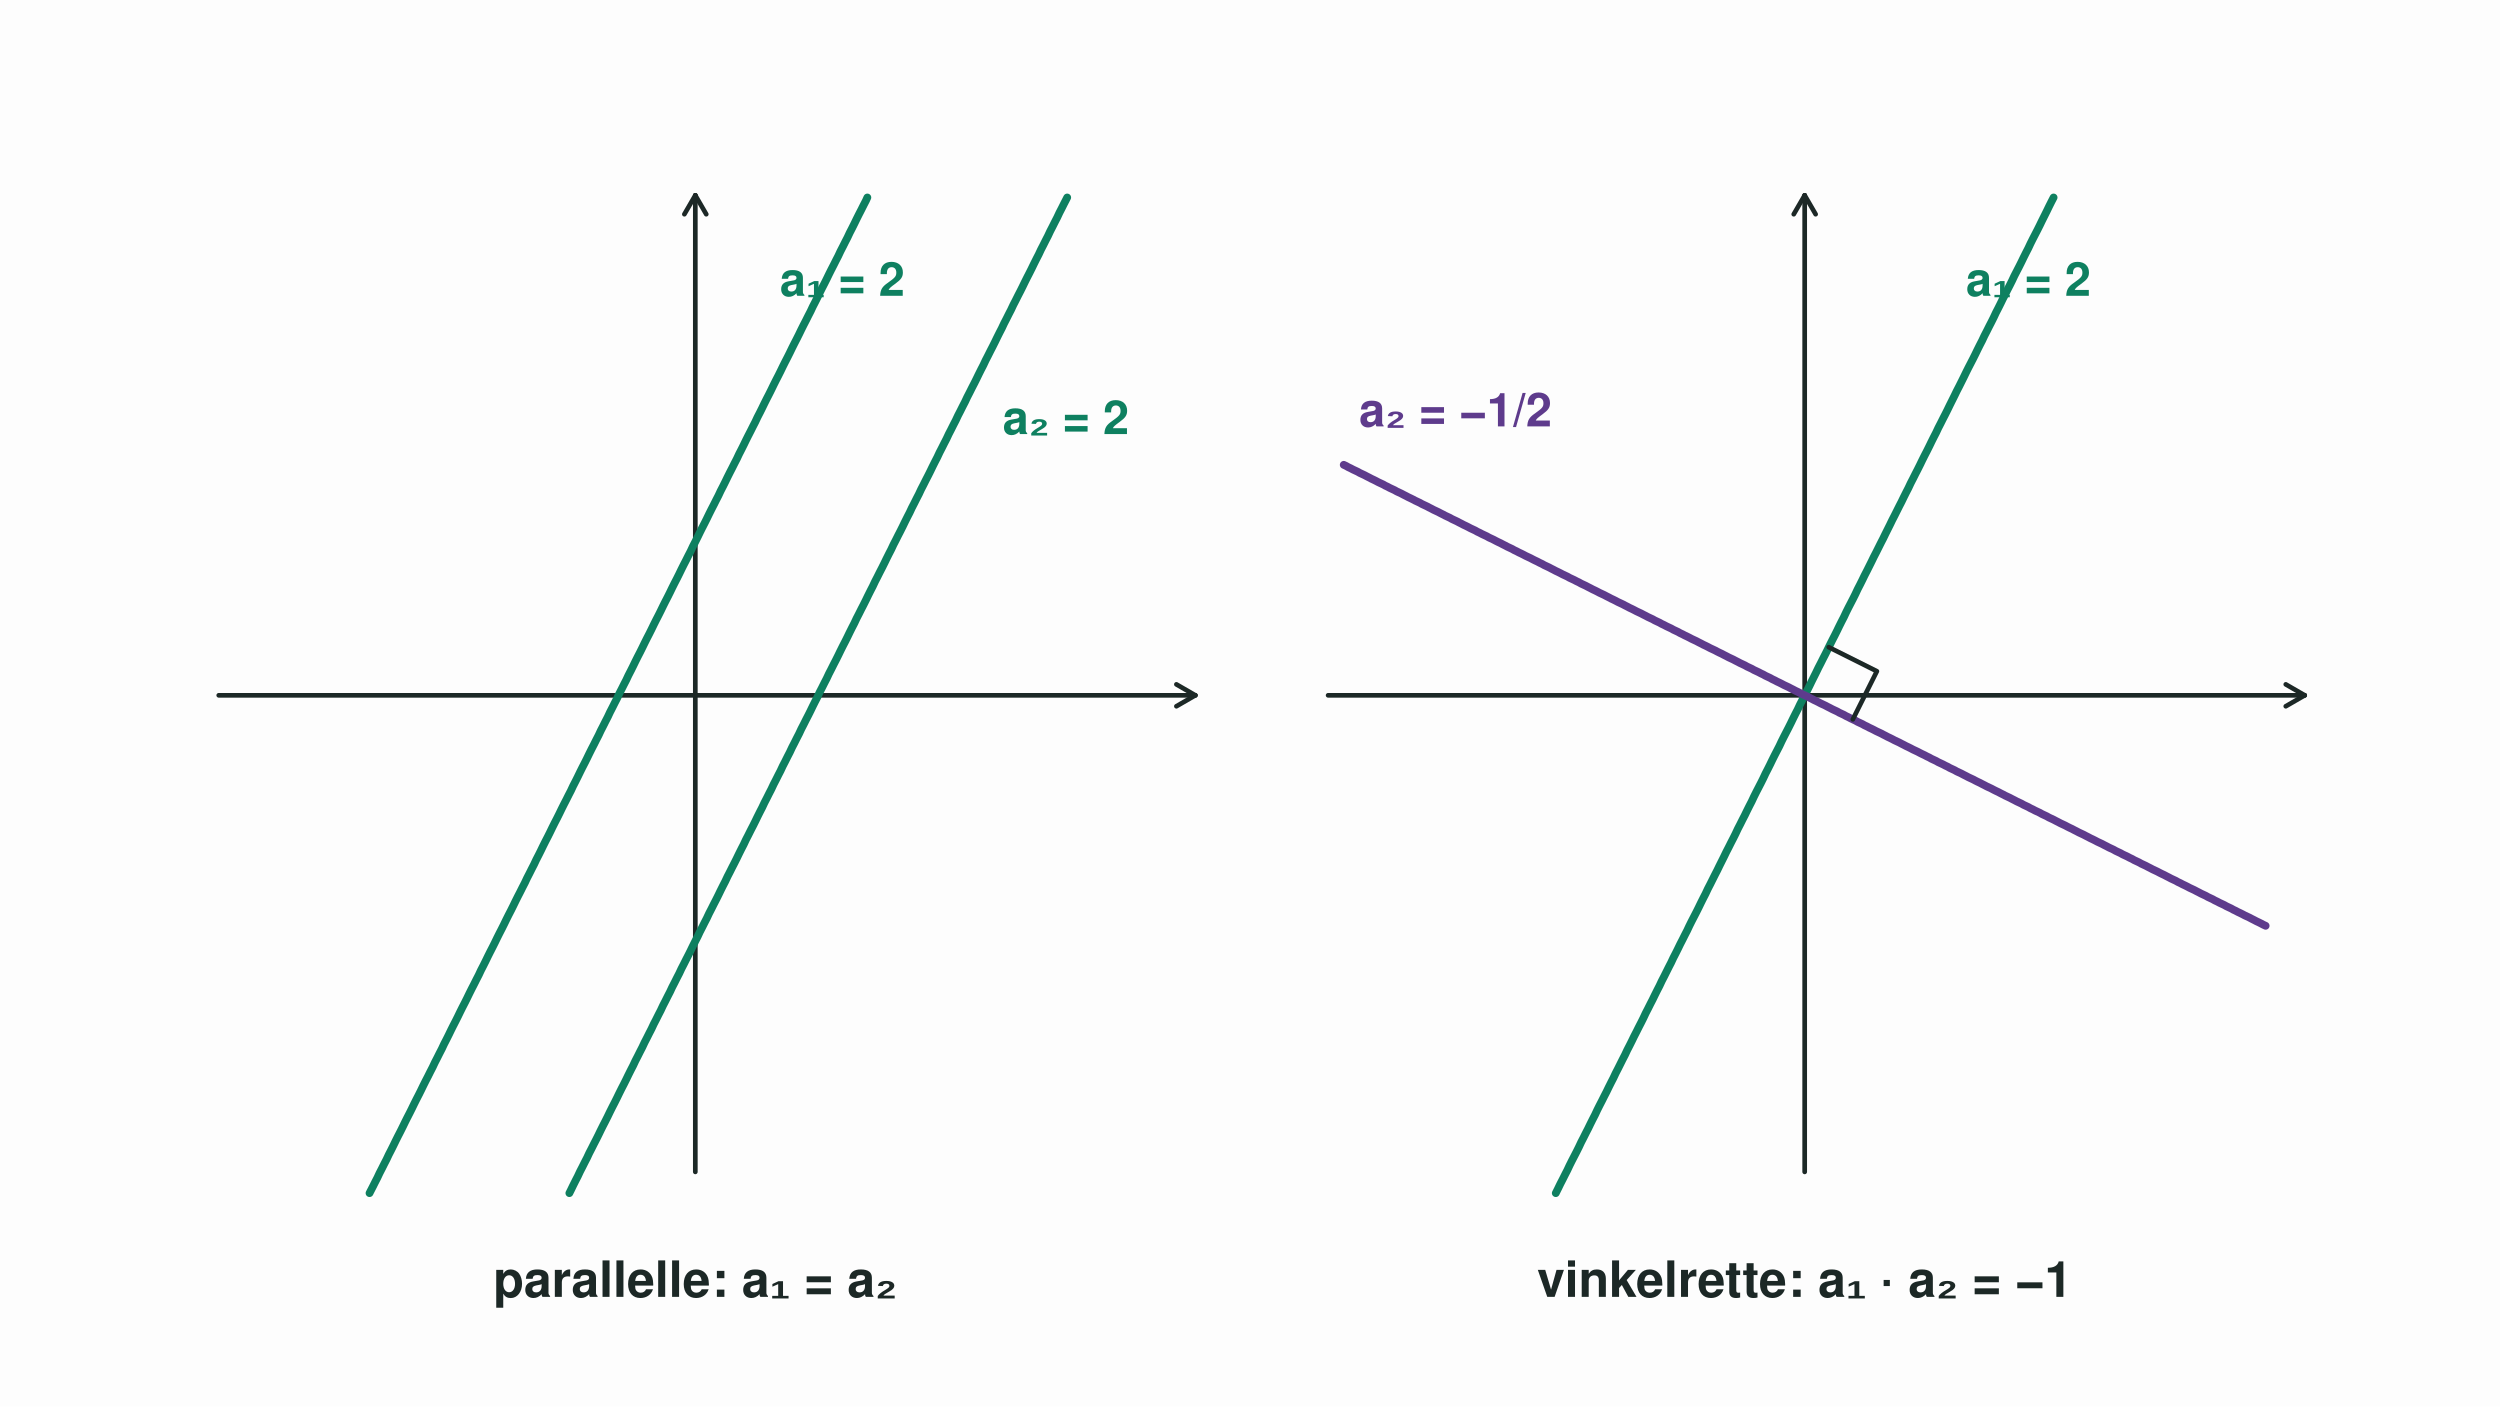
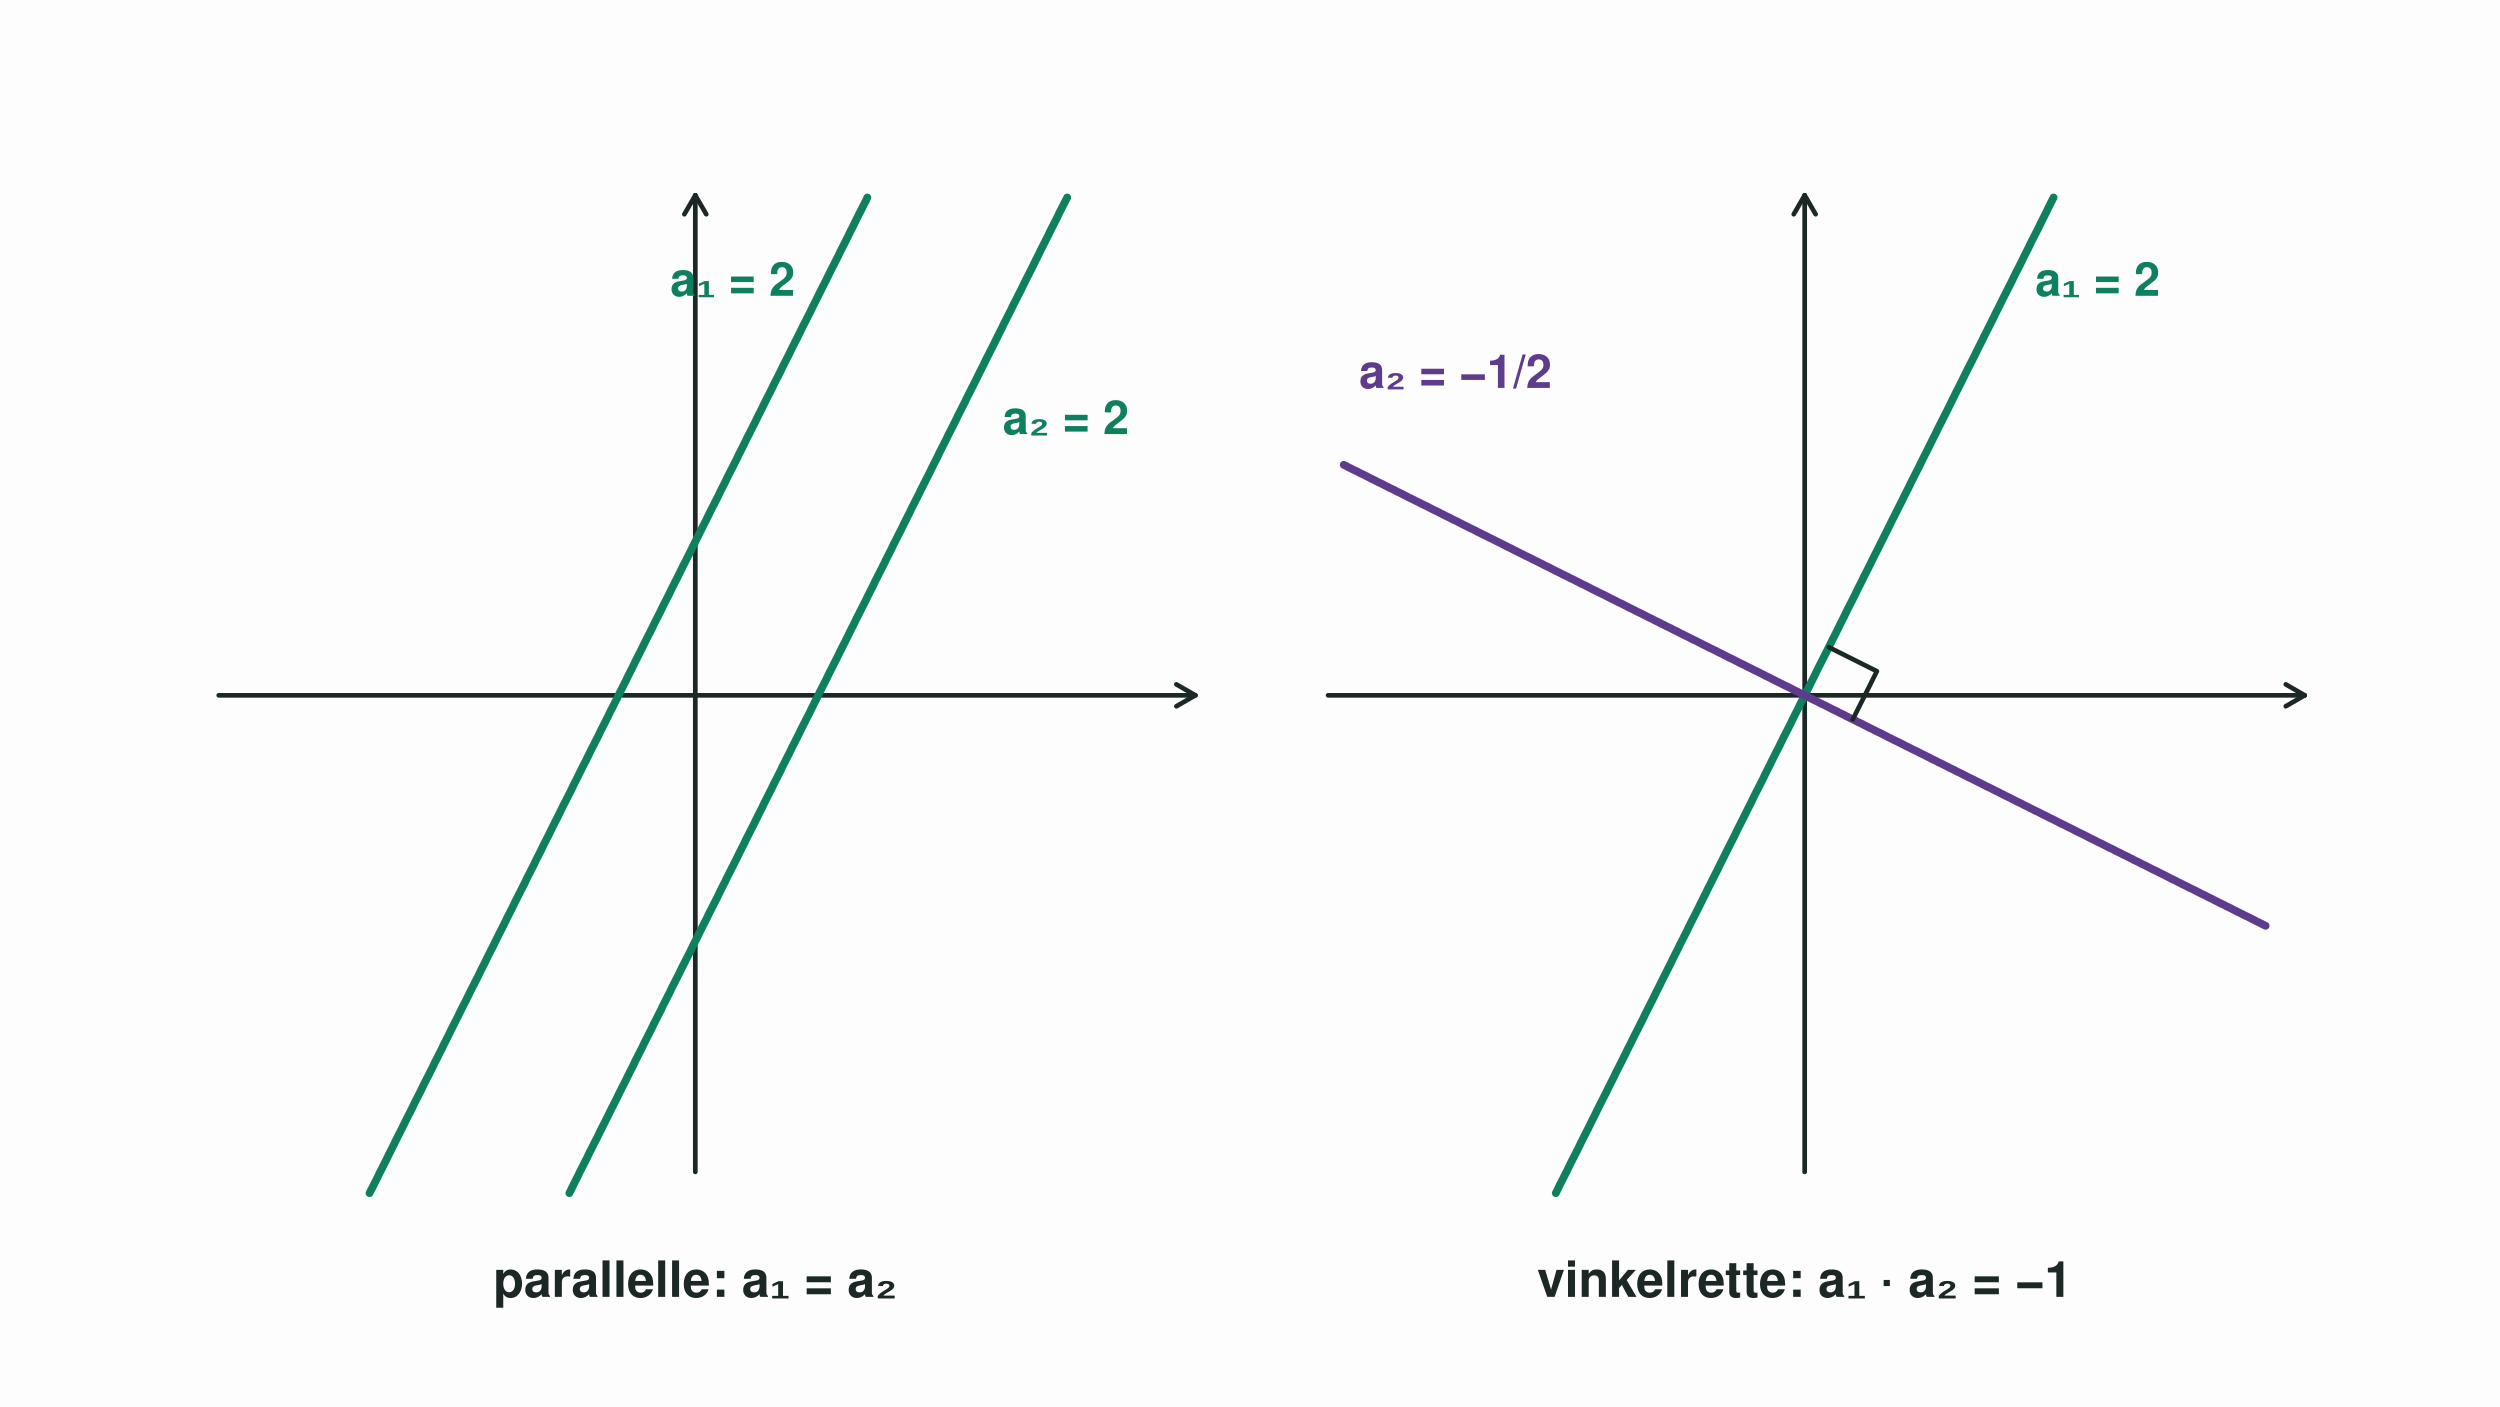
<svg xmlns="http://www.w3.org/2000/svg" viewBox="0 0 1600 900" width="1600" height="900" role="img">
  <rect width="1600" height="900" fill="#FDFDFD" />
  <line x1="140.0" y1="445.0" x2="765.0" y2="445.0" stroke="#1C2826" stroke-width="3" opacity="1" stroke-linecap="round" />
  <line x1="765.0" y1="445.0" x2="752.9" y2="452.0" stroke="#1C2826" stroke-width="3" opacity="1" stroke-linecap="round" />
  <line x1="765.0" y1="445.0" x2="752.9" y2="438.0" stroke="#1C2826" stroke-width="3" opacity="1" stroke-linecap="round" />
  <line x1="445.0" y1="750.0" x2="445.0" y2="125.0" stroke="#1C2826" stroke-width="3" opacity="1" stroke-linecap="round" />
  <line x1="445.0" y1="125.0" x2="452.0" y2="137.1" stroke="#1C2826" stroke-width="3" opacity="1" stroke-linecap="round" />
  <line x1="445.0" y1="125.0" x2="438.0" y2="137.1" stroke="#1C2826" stroke-width="3" opacity="1" stroke-linecap="round" />
  <path d="M 236.5,763.6 L 237.0,762.6 L 238.5,759.7 L 240.0,756.7 L 241.5,753.8 L 242.9,750.8 L 244.4,747.9 L 245.9,744.9 L 247.4,742.0 L 248.8,739.0 L 250.3,736.1 L 251.8,733.1 L 253.2,730.2 L 254.7,727.2 L 256.2,724.3 L 257.7,721.3 L 259.1,718.4 L 260.6,715.4 L 262.1,712.5 L 263.6,709.5 L 265.0,706.6 L 266.5,703.6 L 268.0,700.7 L 269.5,697.7 L 270.9,694.8 L 272.4,691.8 L 273.9,688.9 L 275.4,685.9 L 276.9,683.0 L 278.3,680.0 L 279.8,677.1 L 281.3,674.1 L 282.8,671.2 L 284.2,668.2 L 285.7,665.3 L 287.2,662.3 L 288.6,659.4 L 290.1,656.4 L 291.6,653.5 L 293.1,650.5 L 294.5,647.6 L 296.0,644.6 L 297.5,641.7 L 299.0,638.7 L 300.4,635.8 L 301.9,632.8 L 303.4,629.9 L 304.9,626.9 L 306.4,624.0 L 307.8,621.0 L 309.3,618.1 L 310.8,615.1 L 312.2,612.2 L 313.7,609.2 L 315.2,606.3 L 316.7,603.3 L 318.1,600.4 L 319.6,597.4 L 321.1,594.5 L 322.6,591.5 L 324.0,588.6 L 325.5,585.6 L 327.0,582.7 L 328.5,579.7 L 329.9,576.8 L 331.4,573.8 L 332.9,570.9 L 334.4,567.9 L 335.9,565.0 L 337.3,562.0 L 338.8,559.1 L 340.3,556.1 L 341.8,553.2 L 343.2,550.2 L 344.7,547.3 L 346.2,544.3 L 347.6,541.4 L 349.1,538.4 L 350.6,535.5 L 352.1,532.5 L 353.5,529.6 L 355.0,526.6 L 356.5,523.7 L 358.0,520.7 L 359.4,517.8 L 360.9,514.8 L 362.4,511.9 L 363.9,508.9 L 365.4,506.0 L 366.8,503.0 L 368.3,500.1 L 369.8,497.1 L 371.2,494.2 L 372.7,491.2 L 374.2,488.3 L 375.7,485.3 L 377.1,482.4 L 378.6,479.4 L 380.1,476.5 L 381.6,473.5 L 383.1,470.6 L 384.5,467.6 L 386.0,464.7 L 387.5,461.7 L 389.0,458.8 L 390.4,455.8 L 391.9,452.9 L 393.4,449.9 L 394.9,447.0 L 396.3,444.0 L 397.8,441.1 L 399.3,438.1 L 400.8,435.2 L 402.2,432.2 L 403.7,429.3 L 405.2,426.3 L 406.6,423.4 L 408.1,420.4 L 409.6,417.5 L 411.1,414.5 L 412.5,411.6 L 414.0,408.6 L 415.5,405.7 L 417.0,402.7 L 418.4,399.8 L 419.9,396.8 L 421.4,393.9 L 422.9,390.9 L 424.3,388.0 L 425.8,385.0 L 427.3,382.1 L 428.8,379.1 L 430.2,376.2 L 431.7,373.2 L 433.2,370.3 L 434.7,367.3 L 436.1,364.4 L 437.6,361.4 L 439.1,358.5 L 440.6,355.5 L 442.1,352.6 L 443.5,349.6 L 445.0,346.7 L 446.5,343.7 L 447.9,340.8 L 449.4,337.8 L 450.9,334.9 L 452.4,331.9 L 453.8,329.0 L 455.3,326.0 L 456.8,323.1 L 458.3,320.1 L 459.8,317.2 L 461.2,314.2 L 462.7,311.3 L 464.2,308.3 L 465.6,305.4 L 467.1,302.4 L 468.6,299.5 L 470.1,296.5 L 471.6,293.6 L 473.0,290.6 L 474.5,287.7 L 476.0,284.7 L 477.4,281.8 L 478.9,278.8 L 480.4,275.9 L 481.9,272.9 L 483.4,270.0 L 484.8,267.0 L 486.3,264.1 L 487.8,261.1 L 489.2,258.2 L 490.7,255.2 L 492.2,252.3 L 493.7,249.3 L 495.1,246.4 L 496.6,243.4 L 498.1,240.5 L 499.6,237.5 L 501.0,234.6 L 502.5,231.6 L 504.0,228.7 L 505.5,225.7 L 506.9,222.8 L 508.4,219.8 L 509.9,216.9 L 511.4,213.9 L 512.8,211.0 L 514.3,208.0 L 515.8,205.1 L 517.3,202.1 L 518.8,199.2 L 520.2,196.2 L 521.7,193.3 L 523.2,190.3 L 524.6,187.4 L 526.1,184.4 L 527.6,181.5 L 529.1,178.5 L 530.5,175.6 L 532.0,172.6 L 533.5,169.7 L 535.0,166.7 L 536.5,163.8 L 537.9,160.8 L 539.4,157.9 L 540.9,154.9 L 542.4,152.0 L 543.8,149.0 L 545.3,146.1 L 546.8,143.1 L 548.2,140.2 L 549.7,137.2 L 551.2,134.3 L 552.7,131.3 L 554.2,128.4 L 555.1,126.4" fill="none" stroke="#0E8060" stroke-width="5" opacity="1" stroke-linejoin="round" stroke-linecap="round" />
  <path d="M 364.4,763.6 L 365.4,761.6 L 366.8,758.7 L 368.3,755.7 L 369.8,752.8 L 371.2,749.8 L 372.7,746.9 L 374.2,743.9 L 375.7,741.0 L 377.1,738.0 L 378.6,735.1 L 380.1,732.1 L 381.6,729.2 L 383.1,726.2 L 384.5,723.3 L 386.0,720.3 L 387.5,717.4 L 389.0,714.4 L 390.4,711.5 L 391.9,708.5 L 393.4,705.6 L 394.9,702.6 L 396.3,699.7 L 397.8,696.7 L 399.3,693.8 L 400.8,690.8 L 402.2,687.9 L 403.7,684.9 L 405.2,682.0 L 406.6,679.0 L 408.1,676.1 L 409.6,673.1 L 411.1,670.2 L 412.5,667.2 L 414.0,664.3 L 415.5,661.3 L 417.0,658.4 L 418.4,655.4 L 419.9,652.5 L 421.4,649.5 L 422.9,646.6 L 424.3,643.6 L 425.8,640.7 L 427.3,637.7 L 428.8,634.8 L 430.2,631.8 L 431.7,628.9 L 433.2,625.9 L 434.7,623.0 L 436.1,620.0 L 437.6,617.1 L 439.1,614.1 L 440.6,611.2 L 442.1,608.2 L 443.5,605.3 L 445.0,602.3 L 446.5,599.4 L 447.9,596.4 L 449.4,593.5 L 450.9,590.5 L 452.4,587.6 L 453.8,584.6 L 455.3,581.7 L 456.8,578.7 L 458.3,575.8 L 459.8,572.8 L 461.2,569.9 L 462.7,566.9 L 464.2,564.0 L 465.6,561.0 L 467.1,558.1 L 468.6,555.1 L 470.1,552.2 L 471.6,549.2 L 473.0,546.3 L 474.5,543.3 L 476.0,540.4 L 477.4,537.4 L 478.9,534.5 L 480.4,531.5 L 481.9,528.6 L 483.4,525.6 L 484.8,522.7 L 486.3,519.7 L 487.8,516.8 L 489.2,513.8 L 490.7,510.9 L 492.2,507.9 L 493.7,505.0 L 495.1,502.0 L 496.6,499.1 L 498.1,496.1 L 499.6,493.2 L 501.0,490.2 L 502.5,487.3 L 504.0,484.3 L 505.5,481.4 L 506.9,478.4 L 508.4,475.5 L 509.9,472.5 L 511.4,469.6 L 512.8,466.6 L 514.3,463.7 L 515.8,460.7 L 517.3,457.8 L 518.8,454.8 L 520.2,451.9 L 521.7,448.9 L 523.2,446.0 L 524.6,443.0 L 526.1,440.1 L 527.6,437.1 L 529.1,434.2 L 530.5,431.2 L 532.0,428.3 L 533.5,425.3 L 535.0,422.4 L 536.5,419.4 L 537.9,416.5 L 539.4,413.5 L 540.9,410.6 L 542.4,407.6 L 543.8,404.7 L 545.3,401.7 L 546.8,398.8 L 548.2,395.8 L 549.7,392.9 L 551.2,389.9 L 552.7,387.0 L 554.2,384.0 L 555.6,381.1 L 557.1,378.1 L 558.6,375.2 L 560.0,372.2 L 561.5,369.3 L 563.0,366.3 L 564.5,363.4 L 566.0,360.4 L 567.4,357.5 L 568.9,354.5 L 570.4,351.6 L 571.8,348.6 L 573.3,345.7 L 574.8,342.7 L 576.3,339.8 L 577.8,336.8 L 579.2,333.9 L 580.7,330.9 L 582.2,328.0 L 583.6,325.0 L 585.1,322.1 L 586.6,319.1 L 588.1,316.2 L 589.5,313.2 L 591.0,310.3 L 592.5,307.3 L 594.0,304.4 L 595.5,301.4 L 596.9,298.5 L 598.4,295.5 L 599.9,292.6 L 601.3,289.6 L 602.8,286.7 L 604.3,283.7 L 605.8,280.8 L 607.2,277.8 L 608.7,274.9 L 610.2,271.9 L 611.7,269.0 L 613.1,266.0 L 614.6,263.1 L 616.1,260.1 L 617.6,257.2 L 619.0,254.2 L 620.5,251.3 L 622.0,248.3 L 623.5,245.4 L 625.0,242.4 L 626.4,239.5 L 627.9,236.5 L 629.4,233.6 L 630.8,230.6 L 632.3,227.7 L 633.8,224.7 L 635.3,221.8 L 636.8,218.8 L 638.2,215.9 L 639.7,212.9 L 641.2,210.0 L 642.6,207.0 L 644.1,204.1 L 645.6,201.1 L 647.1,198.2 L 648.5,195.2 L 650.0,192.3 L 651.5,189.3 L 653.0,186.4 L 654.5,183.4 L 655.9,180.5 L 657.4,177.5 L 658.9,174.6 L 660.4,171.6 L 661.8,168.7 L 663.3,165.7 L 664.8,162.8 L 666.2,159.8 L 667.7,156.9 L 669.2,153.9 L 670.7,151.0 L 672.1,148.0 L 673.6,145.1 L 675.1,142.1 L 676.6,139.2 L 678.0,136.2 L 679.5,133.3 L 681.0,130.3 L 682.5,127.4 L 683.0,126.4" fill="none" stroke="#0E8060" stroke-width="5" opacity="1" stroke-linejoin="round" stroke-linecap="round" />
-   <text x="499.1" y="189.3" font-family="system-ui, 'Segoe UI', Helvetica, Arial, sans-serif" font-size="30" fill="#0E8060" text-anchor="start" font-weight="bold">a₁ = 2</text>
+   <text x="508.9" y="189.3" font-family="system-ui, 'Segoe UI', Helvetica, Arial, sans-serif" font-size="30" fill="#0E8060" text-anchor="end" font-weight="bold">a₁ = 2</text>
  <text x="641.7" y="277.8" font-family="system-ui, 'Segoe UI', Helvetica, Arial, sans-serif" font-size="30" fill="#0E8060" text-anchor="start" font-weight="bold">a₂ = 2</text>
  <text x="445.0" y="830.0" font-family="system-ui, 'Segoe UI', Helvetica, Arial, sans-serif" font-size="32" fill="#1C2826" text-anchor="middle" font-weight="bold">parallelle: a₁ = a₂</text>
  <line x1="850.0" y1="445.0" x2="1475.0" y2="445.0" stroke="#1C2826" stroke-width="3" opacity="1" stroke-linecap="round" />
  <line x1="1475.0" y1="445.0" x2="1462.9" y2="452.0" stroke="#1C2826" stroke-width="3" opacity="1" stroke-linecap="round" />
  <line x1="1475.0" y1="445.0" x2="1462.9" y2="438.0" stroke="#1C2826" stroke-width="3" opacity="1" stroke-linecap="round" />
  <line x1="1155.0" y1="750.0" x2="1155.0" y2="125.0" stroke="#1C2826" stroke-width="3" opacity="1" stroke-linecap="round" />
  <line x1="1155.0" y1="125.0" x2="1162.0" y2="137.1" stroke="#1C2826" stroke-width="3" opacity="1" stroke-linecap="round" />
  <line x1="1155.0" y1="125.0" x2="1148.0" y2="137.1" stroke="#1C2826" stroke-width="3" opacity="1" stroke-linecap="round" />
  <path d="M 995.7,763.6 L 995.7,763.6 L 997.2,760.6 L 998.6,757.7 L 1000.1,754.8 L 1001.6,751.8 L 1003.1,748.9 L 1004.5,745.9 L 1006.0,742.9 L 1007.5,740.0 L 1009.0,737.1 L 1010.5,734.1 L 1011.9,731.1 L 1013.4,728.2 L 1014.9,725.2 L 1016.4,722.3 L 1017.8,719.4 L 1019.3,716.4 L 1020.8,713.5 L 1022.2,710.5 L 1023.7,707.5 L 1025.2,704.6 L 1026.7,701.6 L 1028.2,698.7 L 1029.6,695.8 L 1031.1,692.8 L 1032.6,689.9 L 1034.0,686.9 L 1035.5,684.0 L 1037.0,681.0 L 1038.5,678.0 L 1040.0,675.1 L 1041.4,672.1 L 1042.9,669.2 L 1044.4,666.2 L 1045.8,663.3 L 1047.3,660.4 L 1048.8,657.4 L 1050.3,654.5 L 1051.8,651.5 L 1053.2,648.5 L 1054.7,645.6 L 1056.2,642.6 L 1057.7,639.7 L 1059.1,636.8 L 1060.6,633.8 L 1062.1,630.9 L 1063.5,627.9 L 1065.0,625.0 L 1066.5,622.0 L 1068.0,619.0 L 1069.5,616.1 L 1070.9,613.1 L 1072.4,610.2 L 1073.9,607.2 L 1075.3,604.3 L 1076.8,601.4 L 1078.3,598.4 L 1079.8,595.5 L 1081.2,592.5 L 1082.7,589.5 L 1084.2,586.6 L 1085.7,583.7 L 1087.2,580.7 L 1088.6,577.8 L 1090.1,574.8 L 1091.6,571.9 L 1093.0,568.9 L 1094.5,566.0 L 1096.0,563.0 L 1097.5,560.0 L 1099.0,557.1 L 1100.4,554.2 L 1101.9,551.2 L 1103.4,548.2 L 1104.8,545.3 L 1106.3,542.4 L 1107.8,539.4 L 1109.3,536.5 L 1110.8,533.5 L 1112.2,530.5 L 1113.7,527.6 L 1115.2,524.6 L 1116.7,521.7 L 1118.1,518.8 L 1119.6,515.8 L 1121.1,512.9 L 1122.5,509.9 L 1124.0,506.9 L 1125.5,504.0 L 1127.0,501.1 L 1128.5,498.1 L 1129.9,495.1 L 1131.4,492.2 L 1132.9,489.2 L 1134.3,486.3 L 1135.8,483.3 L 1137.3,480.4 L 1138.8,477.5 L 1140.2,474.5 L 1141.7,471.5 L 1143.2,468.6 L 1144.7,465.7 L 1146.2,462.7 L 1147.6,459.8 L 1149.1,456.8 L 1150.6,453.9 L 1152.0,450.9 L 1153.5,448.0 L 1155.0,445.0 L 1156.5,442.1 L 1158.0,439.1 L 1159.4,436.2 L 1160.9,433.2 L 1162.4,430.2 L 1163.8,427.3 L 1165.3,424.4 L 1166.8,421.4 L 1168.3,418.5 L 1169.8,415.5 L 1171.2,412.6 L 1172.7,409.6 L 1174.2,406.7 L 1175.7,403.7 L 1177.1,400.8 L 1178.6,397.8 L 1180.1,394.9 L 1181.5,391.9 L 1183.0,388.9 L 1184.5,386.0 L 1186.0,383.1 L 1187.5,380.1 L 1188.9,377.1 L 1190.4,374.2 L 1191.9,371.2 L 1193.3,368.3 L 1194.8,365.4 L 1196.3,362.4 L 1197.8,359.4 L 1199.2,356.5 L 1200.7,353.6 L 1202.2,350.6 L 1203.7,347.6 L 1205.2,344.7 L 1206.6,341.8 L 1208.1,338.8 L 1209.6,335.8 L 1211.0,332.9 L 1212.5,330.0 L 1214.0,327.0 L 1215.5,324.0 L 1217.0,321.1 L 1218.4,318.2 L 1219.9,315.2 L 1221.4,312.3 L 1222.8,309.3 L 1224.3,306.4 L 1225.8,303.4 L 1227.3,300.5 L 1228.8,297.5 L 1230.2,294.6 L 1231.7,291.6 L 1233.2,288.7 L 1234.7,285.7 L 1236.1,282.8 L 1237.6,279.8 L 1239.1,276.9 L 1240.5,273.9 L 1242.0,271.0 L 1243.5,268.0 L 1245.0,265.1 L 1246.5,262.1 L 1247.9,259.2 L 1249.4,256.2 L 1250.9,253.2 L 1252.3,250.3 L 1253.8,247.4 L 1255.3,244.4 L 1256.8,241.4 L 1258.2,238.5 L 1259.7,235.5 L 1261.2,232.6 L 1262.7,229.7 L 1264.2,226.7 L 1265.6,223.8 L 1267.1,220.8 L 1268.6,217.9 L 1270.0,214.9 L 1271.5,212.0 L 1273.0,209.0 L 1274.5,206.1 L 1276.0,203.1 L 1277.4,200.1 L 1278.9,197.2 L 1280.4,194.2 L 1281.8,191.3 L 1283.3,188.4 L 1284.8,185.4 L 1286.3,182.5 L 1287.8,179.5 L 1289.2,176.5 L 1290.7,173.6 L 1292.2,170.7 L 1293.7,167.7 L 1295.1,164.8 L 1296.6,161.8 L 1298.1,158.9 L 1299.5,155.9 L 1301.0,152.9 L 1302.5,150.0 L 1304.0,147.1 L 1305.5,144.1 L 1306.9,141.2 L 1308.4,138.2 L 1309.9,135.2 L 1311.3,132.3 L 1312.8,129.3 L 1314.3,126.4 L 1314.3,126.4" fill="none" stroke="#0E8060" stroke-width="5" opacity="1" stroke-linejoin="round" stroke-linecap="round" />
  <path d="M 860.0,297.5 L 861.5,298.2 L 862.9,299.0 L 864.4,299.7 L 865.9,300.5 L 867.4,301.2 L 868.9,301.9 L 870.3,302.7 L 871.8,303.4 L 873.3,304.1 L 874.8,304.9 L 876.2,305.6 L 877.7,306.4 L 879.2,307.1 L 880.6,307.8 L 882.1,308.6 L 883.6,309.3 L 885.1,310.0 L 886.5,310.8 L 888.0,311.5 L 889.5,312.3 L 891.0,313.0 L 892.5,313.7 L 893.9,314.5 L 895.4,315.2 L 896.9,315.9 L 898.4,316.7 L 899.8,317.4 L 901.3,318.2 L 902.8,318.9 L 904.2,319.6 L 905.7,320.4 L 907.2,321.1 L 908.7,321.8 L 910.1,322.6 L 911.6,323.3 L 913.1,324.0 L 914.6,324.8 L 916.0,325.5 L 917.5,326.3 L 919.0,327.0 L 920.5,327.7 L 922.0,328.5 L 923.4,329.2 L 924.9,330.0 L 926.4,330.7 L 927.9,331.4 L 929.3,332.2 L 930.8,332.9 L 932.3,333.6 L 933.8,334.4 L 935.2,335.1 L 936.7,335.9 L 938.2,336.6 L 939.6,337.3 L 941.1,338.1 L 942.6,338.8 L 944.1,339.5 L 945.5,340.3 L 947.0,341.0 L 948.5,341.8 L 950.0,342.5 L 951.5,343.2 L 952.9,344.0 L 954.4,344.7 L 955.9,345.4 L 957.4,346.2 L 958.8,346.9 L 960.3,347.6 L 961.8,348.4 L 963.2,349.1 L 964.7,349.9 L 966.2,350.6 L 967.7,351.3 L 969.1,352.1 L 970.6,352.8 L 972.1,353.6 L 973.6,354.3 L 975.0,355.0 L 976.5,355.8 L 978.0,356.5 L 979.5,357.2 L 981.0,358.0 L 982.4,358.7 L 983.9,359.4 L 985.4,360.2 L 986.9,360.9 L 988.3,361.7 L 989.8,362.4 L 991.3,363.1 L 992.8,363.9 L 994.2,364.6 L 995.7,365.4 L 997.2,366.1 L 998.6,366.8 L 1000.1,367.6 L 1001.6,368.3 L 1003.1,369.0 L 1004.5,369.8 L 1006.0,370.5 L 1007.5,371.2 L 1009.0,372.0 L 1010.5,372.7 L 1011.9,373.5 L 1013.4,374.2 L 1014.9,374.9 L 1016.4,375.7 L 1017.8,376.4 L 1019.3,377.2 L 1020.8,377.9 L 1022.2,378.6 L 1023.7,379.4 L 1025.2,380.1 L 1026.7,380.8 L 1028.2,381.6 L 1029.6,382.3 L 1031.1,383.1 L 1032.6,383.8 L 1034.0,384.5 L 1035.5,385.3 L 1037.0,386.0 L 1038.5,386.7 L 1040.0,387.5 L 1041.4,388.2 L 1042.9,389.0 L 1044.4,389.7 L 1045.8,390.4 L 1047.3,391.2 L 1048.8,391.9 L 1050.3,392.6 L 1051.8,393.4 L 1053.2,394.1 L 1054.7,394.9 L 1056.2,395.6 L 1057.7,396.3 L 1059.1,397.1 L 1060.6,397.8 L 1062.1,398.5 L 1063.5,399.3 L 1065.0,400.0 L 1066.5,400.8 L 1068.0,401.5 L 1069.5,402.2 L 1070.9,403.0 L 1072.4,403.7 L 1073.9,404.4 L 1075.3,405.2 L 1076.8,405.9 L 1078.3,406.7 L 1079.8,407.4 L 1081.2,408.1 L 1082.7,408.9 L 1084.2,409.6 L 1085.7,410.3 L 1087.2,411.1 L 1088.6,411.8 L 1090.1,412.6 L 1091.6,413.3 L 1093.0,414.0 L 1094.5,414.8 L 1096.0,415.5 L 1097.5,416.2 L 1099.0,417.0 L 1100.4,417.7 L 1101.9,418.4 L 1103.4,419.2 L 1104.8,419.9 L 1106.3,420.7 L 1107.8,421.4 L 1109.3,422.1 L 1110.8,422.9 L 1112.2,423.6 L 1113.7,424.4 L 1115.2,425.1 L 1116.7,425.8 L 1118.1,426.6 L 1119.6,427.3 L 1121.1,428.0 L 1122.5,428.8 L 1124.0,429.5 L 1125.5,430.2 L 1127.0,431.0 L 1128.5,431.7 L 1129.9,432.5 L 1131.4,433.2 L 1132.9,433.9 L 1134.3,434.7 L 1135.8,435.4 L 1137.3,436.2 L 1138.8,436.9 L 1140.2,437.6 L 1141.7,438.4 L 1143.2,439.1 L 1144.7,439.8 L 1146.2,440.6 L 1147.6,441.3 L 1149.1,442.1 L 1150.6,442.8 L 1152.0,443.5 L 1153.5,444.3 L 1155.0,445.0 L 1156.5,445.7 L 1158.0,446.5 L 1159.4,447.2 L 1160.9,448.0 L 1162.4,448.7 L 1163.8,449.4 L 1165.3,450.2 L 1166.8,450.9 L 1168.3,451.6 L 1169.8,452.4 L 1171.2,453.1 L 1172.7,453.9 L 1174.2,454.6 L 1175.7,455.3 L 1177.1,456.1 L 1178.6,456.8 L 1180.1,457.5 L 1181.5,458.3 L 1183.0,459.0 L 1184.5,459.8 L 1186.0,460.5 L 1187.5,461.2 L 1188.9,462.0 L 1190.4,462.7 L 1191.9,463.4 L 1193.3,464.2 L 1194.8,464.9 L 1196.3,465.7 L 1197.8,466.4 L 1199.2,467.1 L 1200.7,467.9 L 1202.2,468.6 L 1203.7,469.3 L 1205.2,470.1 L 1206.6,470.8 L 1208.1,471.6 L 1209.6,472.3 L 1211.0,473.0 L 1212.5,473.8 L 1214.0,474.5 L 1215.5,475.2 L 1217.0,476.0 L 1218.4,476.7 L 1219.9,477.5 L 1221.4,478.2 L 1222.8,478.9 L 1224.3,479.7 L 1225.8,480.4 L 1227.3,481.1 L 1228.8,481.9 L 1230.2,482.6 L 1231.7,483.3 L 1233.2,484.1 L 1234.7,484.8 L 1236.1,485.6 L 1237.6,486.3 L 1239.1,487.0 L 1240.5,487.8 L 1242.0,488.5 L 1243.5,489.2 L 1245.0,490.0 L 1246.5,490.7 L 1247.9,491.5 L 1249.4,492.2 L 1250.9,492.9 L 1252.3,493.7 L 1253.8,494.4 L 1255.3,495.1 L 1256.8,495.9 L 1258.2,496.6 L 1259.7,497.4 L 1261.2,498.1 L 1262.7,498.8 L 1264.2,499.6 L 1265.6,500.3 L 1267.1,501.0 L 1268.6,501.8 L 1270.0,502.5 L 1271.5,503.3 L 1273.0,504.0 L 1274.5,504.7 L 1276.0,505.5 L 1277.4,506.2 L 1278.9,506.9 L 1280.4,507.7 L 1281.8,508.4 L 1283.3,509.2 L 1284.8,509.9 L 1286.3,510.6 L 1287.8,511.4 L 1289.2,512.1 L 1290.7,512.9 L 1292.2,513.6 L 1293.7,514.3 L 1295.1,515.1 L 1296.6,515.8 L 1298.1,516.5 L 1299.5,517.3 L 1301.0,518.0 L 1302.5,518.8 L 1304.0,519.5 L 1305.5,520.2 L 1306.9,521.0 L 1308.4,521.7 L 1309.9,522.4 L 1311.3,523.2 L 1312.8,523.9 L 1314.3,524.6 L 1315.8,525.4 L 1317.2,526.1 L 1318.7,526.9 L 1320.2,527.6 L 1321.7,528.3 L 1323.2,529.1 L 1324.6,529.8 L 1326.1,530.5 L 1327.6,531.3 L 1329.0,532.0 L 1330.5,532.8 L 1332.0,533.5 L 1333.5,534.2 L 1335.0,535.0 L 1336.4,535.7 L 1337.9,536.5 L 1339.4,537.2 L 1340.8,537.9 L 1342.3,538.7 L 1343.8,539.4 L 1345.3,540.1 L 1346.8,540.9 L 1348.2,541.6 L 1349.7,542.4 L 1351.2,543.1 L 1352.7,543.8 L 1354.1,544.6 L 1355.6,545.3 L 1357.1,546.0 L 1358.5,546.8 L 1360.0,547.5 L 1361.5,548.2 L 1363.0,549.0 L 1364.5,549.7 L 1365.9,550.5 L 1367.4,551.2 L 1368.9,551.9 L 1370.3,552.7 L 1371.8,553.4 L 1373.3,554.1 L 1374.8,554.9 L 1376.2,555.6 L 1377.7,556.4 L 1379.2,557.1 L 1380.7,557.8 L 1382.2,558.6 L 1383.6,559.3 L 1385.1,560.0 L 1386.6,560.8 L 1388.0,561.5 L 1389.5,562.3 L 1391.0,563.0 L 1392.5,563.7 L 1393.9,564.5 L 1395.4,565.2 L 1396.9,566.0 L 1398.4,566.7 L 1399.8,567.4 L 1401.3,568.2 L 1402.8,568.9 L 1404.3,569.6 L 1405.8,570.4 L 1407.2,571.1 L 1408.7,571.9 L 1410.2,572.6 L 1411.7,573.3 L 1413.1,574.1 L 1414.6,574.8 L 1416.1,575.5 L 1417.5,576.3 L 1419.0,577.0 L 1420.5,577.8 L 1422.0,578.5 L 1423.5,579.2 L 1424.9,580.0 L 1426.4,580.7 L 1427.9,581.4 L 1429.3,582.2 L 1430.8,582.9 L 1432.3,583.7 L 1433.8,584.4 L 1435.2,585.1 L 1436.7,585.9 L 1438.2,586.6 L 1439.7,587.3 L 1441.2,588.1 L 1442.6,588.8 L 1444.1,589.6 L 1445.6,590.3 L 1447.0,591.0 L 1448.5,591.8 L 1450.0,592.5" fill="none" stroke="#5E3B8C" stroke-width="5" opacity="1" stroke-linejoin="round" stroke-linecap="round" />
-   <text x="1258.2" y="189.3" font-family="system-ui, 'Segoe UI', Helvetica, Arial, sans-serif" font-size="30" fill="#0E8060" text-anchor="start" font-weight="bold">a₁ = 2</text>
-   <text x="869.8" y="272.9" font-family="system-ui, 'Segoe UI', Helvetica, Arial, sans-serif" font-size="30" fill="#5E3B8C" text-anchor="start" font-weight="bold">a₂ = −1/2</text>
+   <text x="1302.5" y="189.3" font-family="system-ui, 'Segoe UI', Helvetica, Arial, sans-serif" font-size="30" fill="#0E8060" text-anchor="start" font-weight="bold">a₁ = 2</text>
+   <text x="869.8" y="248.3" font-family="system-ui, 'Segoe UI', Helvetica, Arial, sans-serif" font-size="30" fill="#5E3B8C" text-anchor="start" font-weight="bold">a₂ = −1/2</text>
  <path d="M 1170.4,414.2 L 1201.2,429.6 L 1185.8,460.4" fill="none" stroke="#1C2826" stroke-width="3" opacity="1" stroke-linejoin="round" stroke-linecap="round" />
  <text x="1155.0" y="830.0" font-family="system-ui, 'Segoe UI', Helvetica, Arial, sans-serif" font-size="32" fill="#1C2826" text-anchor="middle" font-weight="bold">vinkelrette: a₁ · a₂ = −1</text>
</svg>
